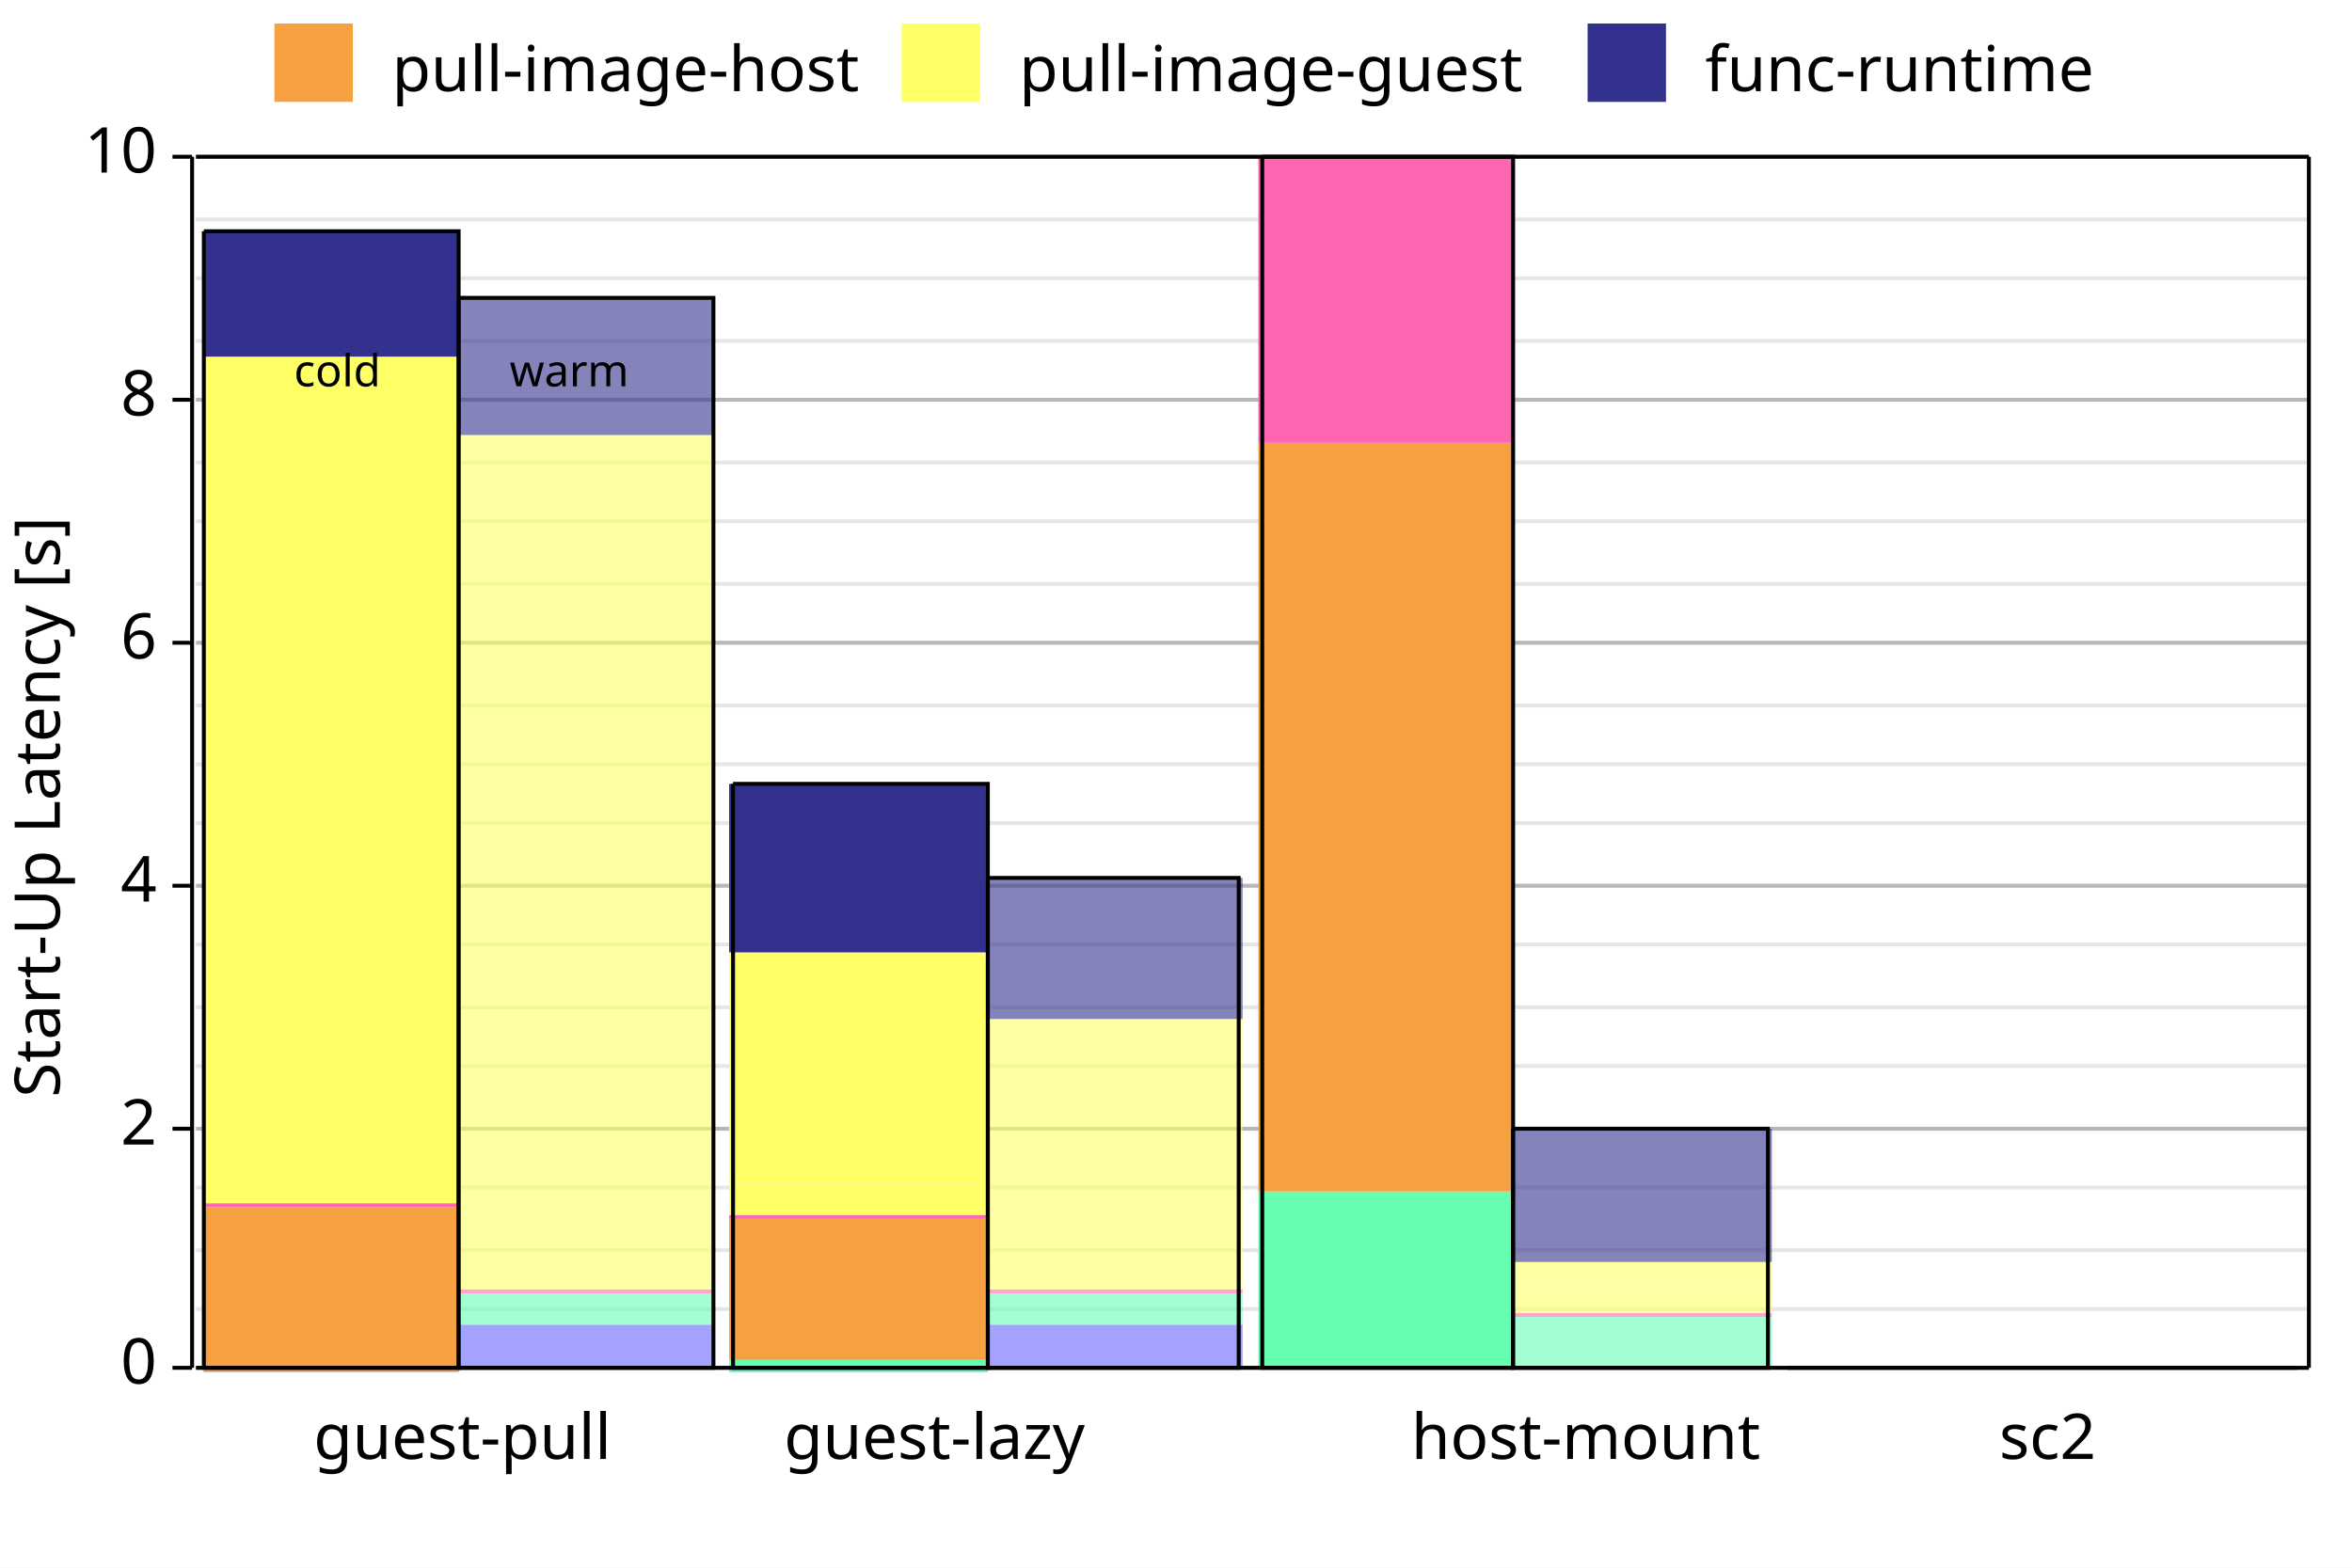
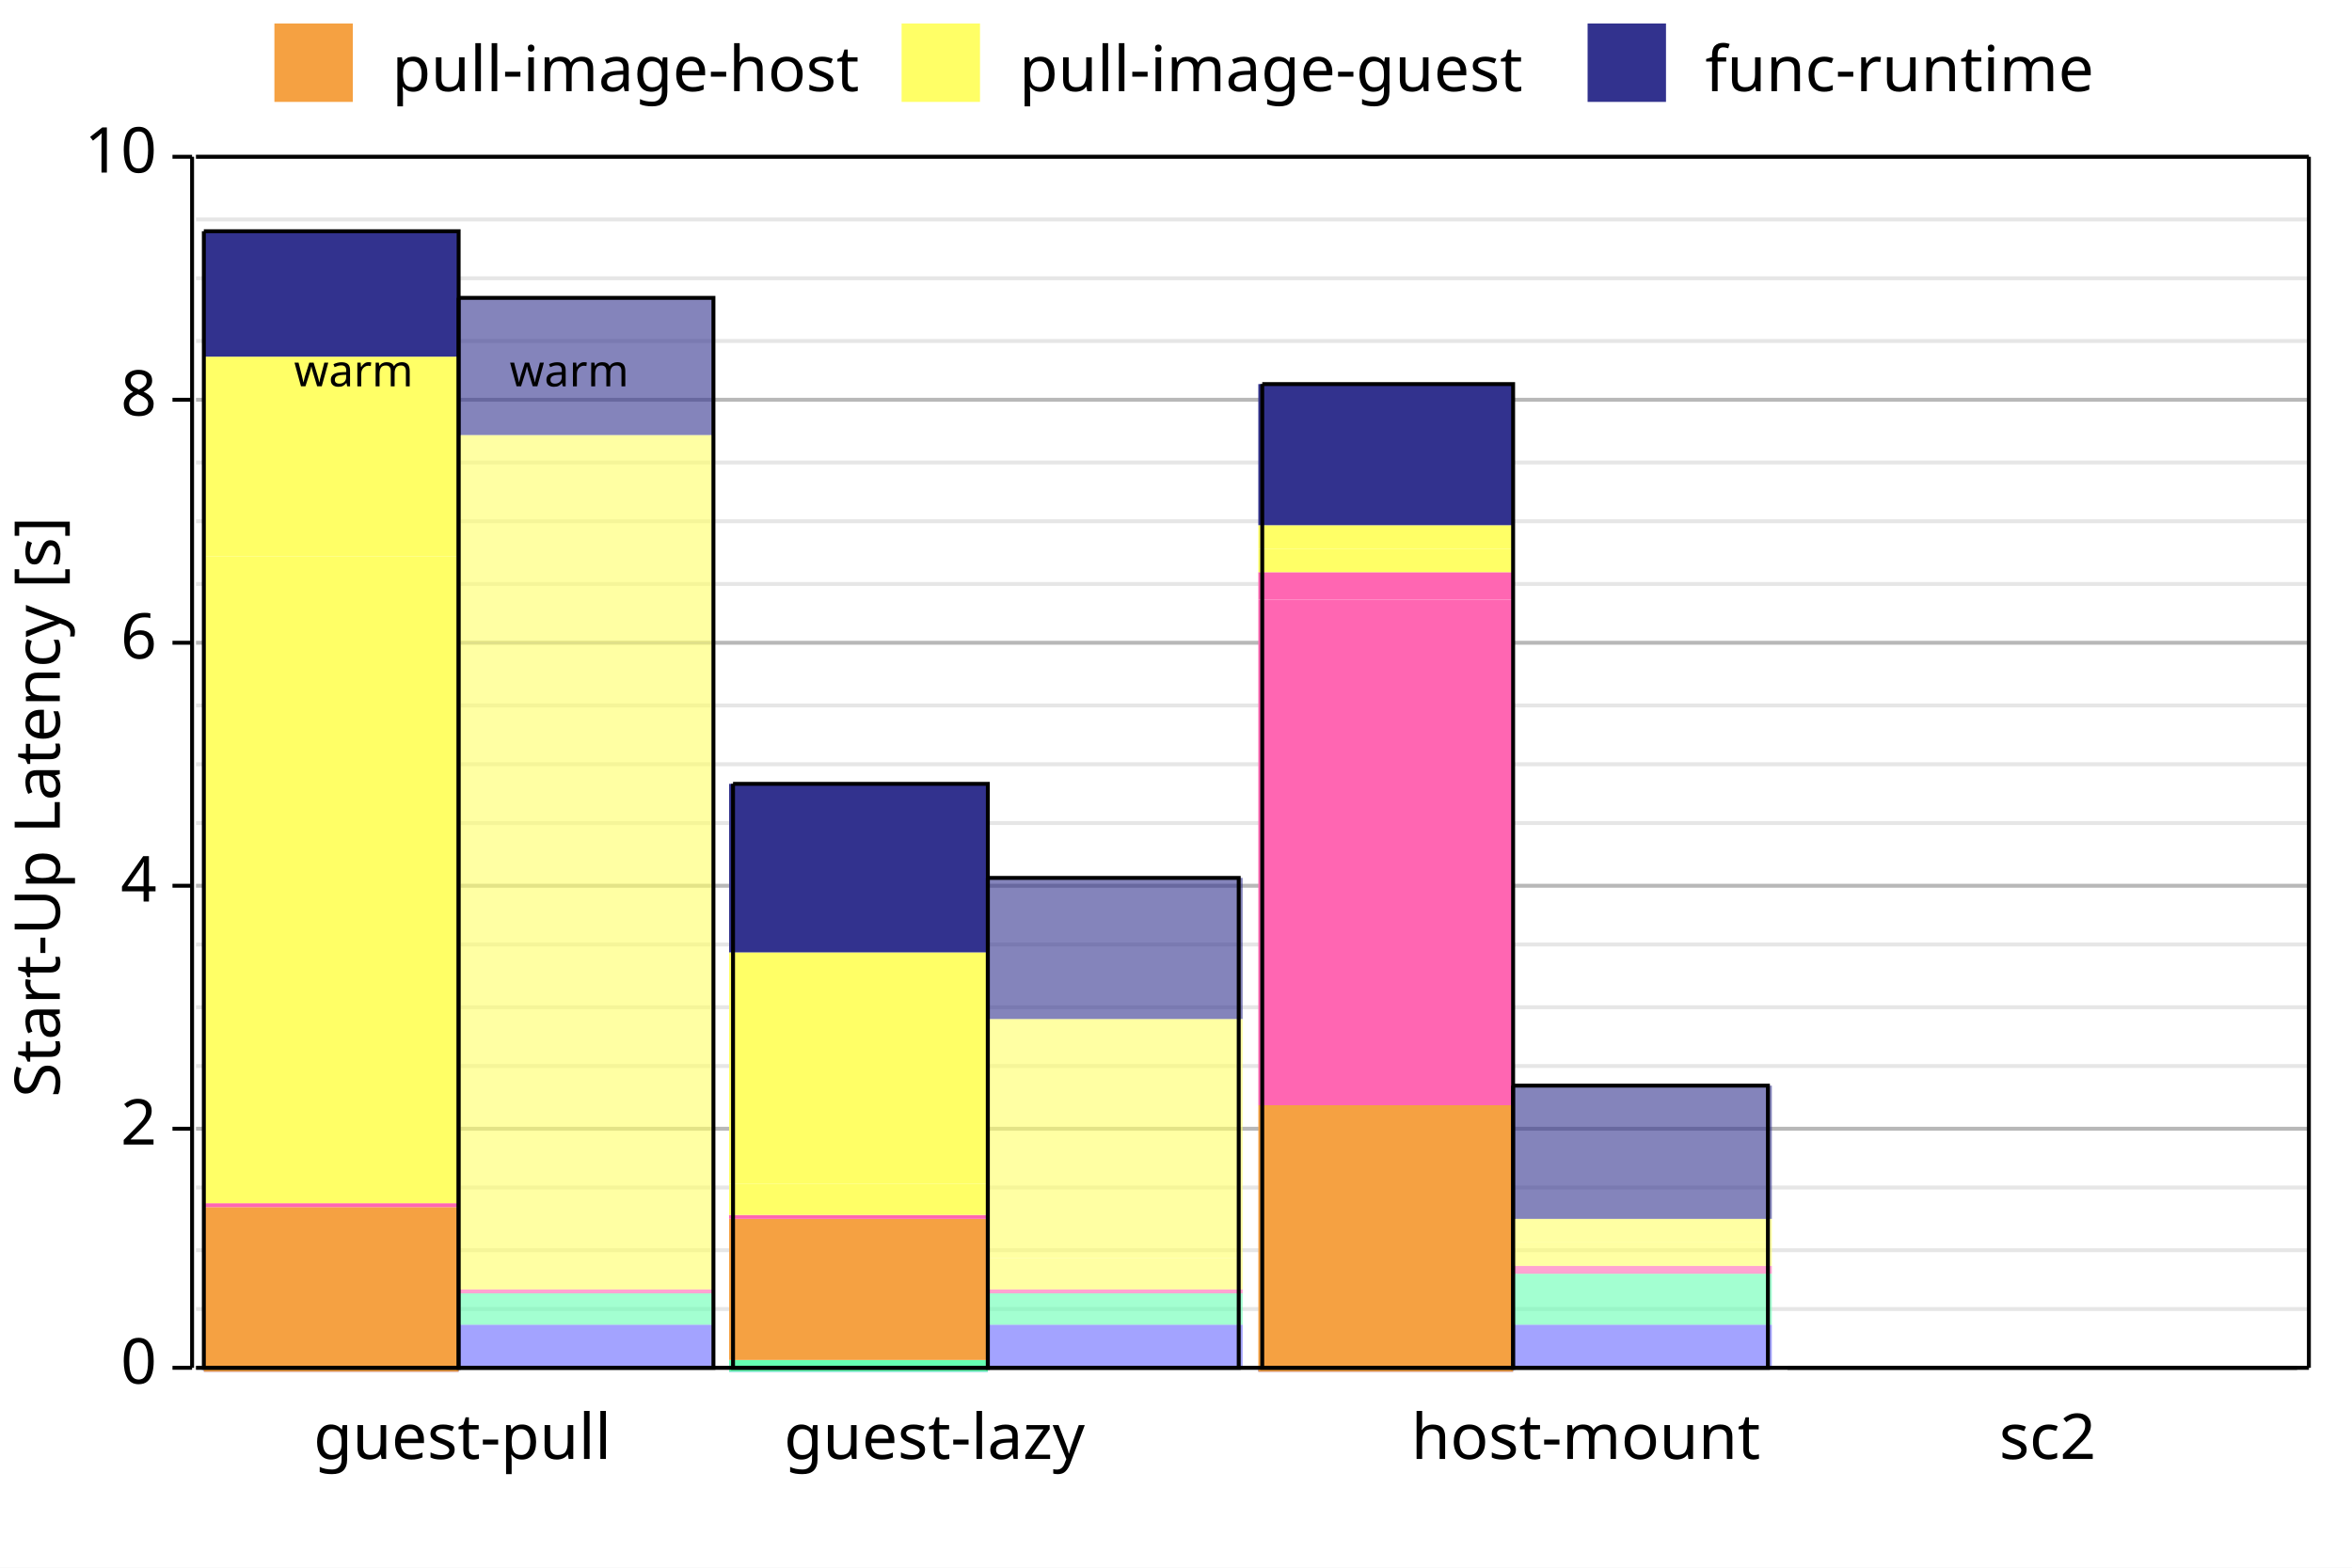
<svg xmlns="http://www.w3.org/2000/svg" width="600" height="400" viewBox="0 0 600 400">
  <rect x="0" y="0" width="600" height="400" opacity="1" fill="#FFFFFF" stroke="none" />
  <line opacity="0.1" stroke="#000000" stroke-width="1" x1="50" y1="349" x2="589" y2="349" />
  <line opacity="0.1" stroke="#000000" stroke-width="1" x1="50" y1="334" x2="589" y2="334" />
  <line opacity="0.1" stroke="#000000" stroke-width="1" x1="50" y1="319" x2="589" y2="319" />
  <line opacity="0.1" stroke="#000000" stroke-width="1" x1="50" y1="303" x2="589" y2="303" />
  <line opacity="0.1" stroke="#000000" stroke-width="1" x1="50" y1="288" x2="589" y2="288" />
  <line opacity="0.1" stroke="#000000" stroke-width="1" x1="50" y1="272" x2="589" y2="272" />
  <line opacity="0.1" stroke="#000000" stroke-width="1" x1="50" y1="257" x2="589" y2="257" />
  <line opacity="0.1" stroke="#000000" stroke-width="1" x1="50" y1="241" x2="589" y2="241" />
  <line opacity="0.1" stroke="#000000" stroke-width="1" x1="50" y1="226" x2="589" y2="226" />
  <line opacity="0.1" stroke="#000000" stroke-width="1" x1="50" y1="210" x2="589" y2="210" />
  <line opacity="0.1" stroke="#000000" stroke-width="1" x1="50" y1="195" x2="589" y2="195" />
  <line opacity="0.1" stroke="#000000" stroke-width="1" x1="50" y1="180" x2="589" y2="180" />
  <line opacity="0.1" stroke="#000000" stroke-width="1" x1="50" y1="164" x2="589" y2="164" />
  <line opacity="0.1" stroke="#000000" stroke-width="1" x1="50" y1="149" x2="589" y2="149" />
  <line opacity="0.1" stroke="#000000" stroke-width="1" x1="50" y1="133" x2="589" y2="133" />
  <line opacity="0.1" stroke="#000000" stroke-width="1" x1="50" y1="118" x2="589" y2="118" />
  <line opacity="0.1" stroke="#000000" stroke-width="1" x1="50" y1="102" x2="589" y2="102" />
  <line opacity="0.1" stroke="#000000" stroke-width="1" x1="50" y1="87" x2="589" y2="87" />
  <line opacity="0.1" stroke="#000000" stroke-width="1" x1="50" y1="71" x2="589" y2="71" />
  <line opacity="0.1" stroke="#000000" stroke-width="1" x1="50" y1="56" x2="589" y2="56" />
  <line opacity="0.1" stroke="#000000" stroke-width="1" x1="50" y1="40" x2="589" y2="40" />
  <line opacity="0.2" stroke="#000000" stroke-width="1" x1="50" y1="349" x2="589" y2="349" />
  <line opacity="0.2" stroke="#000000" stroke-width="1" x1="50" y1="288" x2="589" y2="288" />
  <line opacity="0.2" stroke="#000000" stroke-width="1" x1="50" y1="226" x2="589" y2="226" />
  <line opacity="0.2" stroke="#000000" stroke-width="1" x1="50" y1="164" x2="589" y2="164" />
  <line opacity="0.2" stroke="#000000" stroke-width="1" x1="50" y1="102" x2="589" y2="102" />
  <line opacity="0.2" stroke="#000000" stroke-width="1" x1="50" y1="40" x2="589" y2="40" />
  <polyline fill="none" opacity="1" stroke="#000000" stroke-width="1" points="49,40 49,349 " />
  <text x="40" y="349" dy="0.5ex" text-anchor="end" font-family="sans-serif" font-size="16.129" opacity="1" fill="#000000">
0
</text>
  <polyline fill="none" opacity="1" stroke="#000000" stroke-width="1" points="44,349 49,349 " />
  <text x="40" y="288" dy="0.5ex" text-anchor="end" font-family="sans-serif" font-size="16.129" opacity="1" fill="#000000">
2
</text>
  <polyline fill="none" opacity="1" stroke="#000000" stroke-width="1" points="44,288 49,288 " />
  <text x="40" y="226" dy="0.5ex" text-anchor="end" font-family="sans-serif" font-size="16.129" opacity="1" fill="#000000">
4
</text>
  <polyline fill="none" opacity="1" stroke="#000000" stroke-width="1" points="44,226 49,226 " />
  <text x="40" y="164" dy="0.5ex" text-anchor="end" font-family="sans-serif" font-size="16.129" opacity="1" fill="#000000">
6
</text>
  <polyline fill="none" opacity="1" stroke="#000000" stroke-width="1" points="44,164 49,164 " />
  <text x="40" y="102" dy="0.5ex" text-anchor="end" font-family="sans-serif" font-size="16.129" opacity="1" fill="#000000">
8
</text>
  <polyline fill="none" opacity="1" stroke="#000000" stroke-width="1" points="44,102 49,102 " />
  <text x="40" y="40" dy="0.5ex" text-anchor="end" font-family="sans-serif" font-size="16.129" opacity="1" fill="#000000">
10
</text>
  <polyline fill="none" opacity="1" stroke="#000000" stroke-width="1" points="44,40 49,40 " />
  <text x="3" y="280" dy="0.76em" text-anchor="start" font-family="sans-serif" font-size="16.129" opacity="1" fill="#000000" transform="rotate(270, 3, 280)">
Start-Up Latency [s]
</text>
  <rect x="52" y="349" width="65" height="1" opacity="1" fill="#6666FF" stroke="none" />
  <rect x="186" y="349" width="66" height="1" opacity="1" fill="#6666FF" stroke="none" />
-   <rect x="321" y="349" width="65" height="0" opacity="1" fill="#6666FF" stroke="none" />
+   <rect x="321" y="349" width="65" height="1" opacity="1" fill="#6666FF" stroke="none" />
  <rect x="456" y="349" width="65" height="0" opacity="1" fill="#6666FF" stroke="none" />
  <rect x="52" y="350" width="65" height="0" opacity="1" fill="#66FFB2" stroke="none" />
  <rect x="186" y="347" width="66" height="3" opacity="1" fill="#66FFB2" stroke="none" />
-   <rect x="321" y="304" width="65" height="45" opacity="1" fill="#66FFB2" stroke="none" />
+   <rect x="321" y="350" width="65" height="0" opacity="1" fill="#66FFB2" stroke="none" />
  <rect x="456" y="349" width="65" height="0" opacity="1" fill="#66FFB2" stroke="none" />
  <rect x="52" y="308" width="65" height="42" opacity="1" fill="#F5A142" stroke="none" />
  <rect x="186" y="311" width="66" height="36" opacity="1" fill="#F5A142" stroke="none" />
-   <rect x="321" y="113" width="65" height="191" opacity="1" fill="#F5A142" stroke="none" />
+   <rect x="321" y="282" width="65" height="68" opacity="1" fill="#F5A142" stroke="none" />
  <rect x="456" y="349" width="65" height="0" opacity="1" fill="#F5A142" stroke="none" />
  <rect x="52" y="308" width="65" height="0" opacity="1" fill="#FF66B2" stroke="none" />
  <rect x="186" y="310" width="66" height="1" opacity="1" fill="#FF66B2" stroke="none" />
-   <rect x="321" y="40" width="65" height="73" opacity="1" fill="#FF66B2" stroke="none" />
+   <rect x="321" y="153" width="65" height="129" opacity="1" fill="#FF66B2" stroke="none" />
  <rect x="456" y="349" width="65" height="0" opacity="1" fill="#FF66B2" stroke="none" />
  <rect x="52" y="307" width="65" height="1" opacity="1" fill="#FF66B2" stroke="none" />
  <rect x="186" y="310" width="66" height="0" opacity="1" fill="#FF66B2" stroke="none" />
-   <rect x="321" y="40" width="65" height="0" opacity="1" fill="#FF66B2" stroke="none" />
+   <rect x="321" y="146" width="65" height="7" opacity="1" fill="#FF66B2" stroke="none" />
  <rect x="456" y="349" width="65" height="0" opacity="1" fill="#FF66B2" stroke="none" />
  <rect x="52" y="142" width="65" height="165" opacity="1" fill="#FFFF66" stroke="none" />
  <rect x="186" y="302" width="66" height="8" opacity="1" fill="#FFFF66" stroke="none" />
-   <rect x="321" y="40" width="65" height="0" opacity="1" fill="#FFFF66" stroke="none" />
+   <rect x="321" y="140" width="65" height="6" opacity="1" fill="#FFFF66" stroke="none" />
  <rect x="456" y="349" width="65" height="0" opacity="1" fill="#FFFF66" stroke="none" />
  <rect x="52" y="91" width="65" height="51" opacity="1" fill="#FFFF66" stroke="none" />
  <rect x="186" y="243" width="66" height="59" opacity="1" fill="#FFFF66" stroke="none" />
-   <rect x="321" y="40" width="65" height="0" opacity="1" fill="#FFFF66" stroke="none" />
+   <rect x="321" y="134" width="65" height="6" opacity="1" fill="#FFFF66" stroke="none" />
  <rect x="456" y="349" width="65" height="0" opacity="1" fill="#FFFF66" stroke="none" />
  <rect x="52" y="59" width="65" height="32" opacity="1" fill="#32328E" stroke="none" />
  <rect x="186" y="200" width="66" height="43" opacity="1" fill="#32328E" stroke="none" />
-   <rect x="321" y="40" width="65" height="0" opacity="1" fill="#32328E" stroke="none" />
+   <rect x="321" y="98" width="65" height="36" opacity="1" fill="#32328E" stroke="none" />
  <rect x="456" y="349" width="65" height="0" opacity="1" fill="#32328E" stroke="none" />
  <polyline fill="none" opacity="1" stroke="#000000" stroke-width="1" points="52,59 117,59 117,349 52,349 52,59 " />
  <polyline fill="none" opacity="1" stroke="#000000" stroke-width="1" points="187,200 252,200 252,349 187,349 187,200 " />
-   <polyline fill="none" opacity="1" stroke="#000000" stroke-width="1" points="322,40 386,40 386,349 322,349 322,40 " />
+   <polyline fill="none" opacity="1" stroke="#000000" stroke-width="1" points="322,98 386,98 386,349 322,349 322,98 " />
  <polyline fill="none" opacity="1" stroke="#000000" stroke-width="1" points="456,349 521,349 521,349 456,349 456,349 " />
  <rect x="117" y="338" width="65" height="11" opacity="0.6" fill="#6666FF" stroke="none" />
  <rect x="252" y="338" width="65" height="11" opacity="0.6" fill="#6666FF" stroke="none" />
-   <rect x="386" y="349" width="66" height="0" opacity="0.6" fill="#6666FF" stroke="none" />
+   <rect x="386" y="338" width="66" height="11" opacity="0.6" fill="#6666FF" stroke="none" />
  <rect x="521" y="349" width="66" height="0" opacity="0.6" fill="#6666FF" stroke="none" />
  <rect x="117" y="330" width="65" height="8" opacity="0.6" fill="#66FFB2" stroke="none" />
  <rect x="252" y="330" width="65" height="8" opacity="0.6" fill="#66FFB2" stroke="none" />
-   <rect x="386" y="336" width="66" height="13" opacity="0.6" fill="#66FFB2" stroke="none" />
+   <rect x="386" y="325" width="66" height="13" opacity="0.6" fill="#66FFB2" stroke="none" />
  <rect x="521" y="349" width="66" height="0" opacity="0.6" fill="#66FFB2" stroke="none" />
  <rect x="117" y="330" width="65" height="0" opacity="0.6" fill="#F5A142" stroke="none" />
  <rect x="252" y="330" width="65" height="0" opacity="0.6" fill="#F5A142" stroke="none" />
-   <rect x="386" y="336" width="66" height="0" opacity="0.6" fill="#F5A142" stroke="none" />
+   <rect x="386" y="325" width="66" height="0" opacity="0.6" fill="#F5A142" stroke="none" />
  <rect x="521" y="349" width="66" height="0" opacity="0.6" fill="#F5A142" stroke="none" />
  <rect x="117" y="330" width="65" height="0" opacity="0.6" fill="#FF66B2" stroke="none" />
  <rect x="252" y="329" width="65" height="1" opacity="0.6" fill="#FF66B2" stroke="none" />
-   <rect x="386" y="336" width="66" height="0" opacity="0.6" fill="#FF66B2" stroke="none" />
+   <rect x="386" y="324" width="66" height="1" opacity="0.6" fill="#FF66B2" stroke="none" />
  <rect x="521" y="349" width="66" height="0" opacity="0.6" fill="#FF66B2" stroke="none" />
  <rect x="117" y="329" width="65" height="1" opacity="0.6" fill="#FF66B2" stroke="none" />
  <rect x="252" y="329" width="65" height="0" opacity="0.6" fill="#FF66B2" stroke="none" />
-   <rect x="386" y="335" width="66" height="1" opacity="0.6" fill="#FF66B2" stroke="none" />
+   <rect x="386" y="323" width="66" height="1" opacity="0.6" fill="#FF66B2" stroke="none" />
  <rect x="521" y="349" width="66" height="0" opacity="0.6" fill="#FF66B2" stroke="none" />
  <rect x="117" y="164" width="65" height="165" opacity="0.6" fill="#FFFF66" stroke="none" />
  <rect x="252" y="321" width="65" height="8" opacity="0.6" fill="#FFFF66" stroke="none" />
-   <rect x="386" y="328" width="66" height="7" opacity="0.6" fill="#FFFF66" stroke="none" />
+   <rect x="386" y="317" width="66" height="6" opacity="0.6" fill="#FFFF66" stroke="none" />
  <rect x="521" y="349" width="66" height="0" opacity="0.6" fill="#FFFF66" stroke="none" />
  <rect x="117" y="111" width="65" height="53" opacity="0.6" fill="#FFFF66" stroke="none" />
  <rect x="252" y="260" width="65" height="61" opacity="0.6" fill="#FFFF66" stroke="none" />
-   <rect x="386" y="322" width="66" height="6" opacity="0.6" fill="#FFFF66" stroke="none" />
+   <rect x="386" y="311" width="66" height="6" opacity="0.6" fill="#FFFF66" stroke="none" />
  <rect x="521" y="349" width="66" height="0" opacity="0.6" fill="#FFFF66" stroke="none" />
  <rect x="117" y="76" width="65" height="35" opacity="0.6" fill="#32328E" stroke="none" />
  <rect x="252" y="224" width="65" height="36" opacity="0.6" fill="#32328E" stroke="none" />
-   <rect x="386" y="288" width="66" height="34" opacity="0.6" fill="#32328E" stroke="none" />
+   <rect x="386" y="277" width="66" height="34" opacity="0.6" fill="#32328E" stroke="none" />
  <rect x="521" y="349" width="66" height="0" opacity="0.6" fill="#32328E" stroke="none" />
  <polyline fill="none" opacity="1" stroke="#000000" stroke-width="1" points="117,76 182,76 182,349 117,349 117,76 " />
  <polyline fill="none" opacity="1" stroke="#000000" stroke-width="1" points="252,224 316,224 316,349 252,349 252,224 " />
-   <polyline fill="none" opacity="1" stroke="#000000" stroke-width="1" points="386,288 451,288 451,349 386,349 386,288 " />
+   <polyline fill="none" opacity="1" stroke="#000000" stroke-width="1" points="386,277 451,277 451,349 386,349 386,277 " />
  <polyline fill="none" opacity="1" stroke="#000000" stroke-width="1" points="521,349 586,349 586,349 521,349 521,349 " />
  <polyline fill="none" opacity="1" stroke="#000000" stroke-width="1" points="50,40 589,40 " />
  <polyline fill="none" opacity="1" stroke="#000000" stroke-width="1" points="589,349 589,40 " />
  <polyline fill="none" opacity="1" stroke="#000000" stroke-width="1" points="50,349 589,349 " />
  <text x="80" y="360" dy="0.76em" text-anchor="start" font-family="sans-serif" font-size="16.129" opacity="1" fill="#000000">
guest-pull
</text>
  <text x="200" y="360" dy="0.76em" text-anchor="start" font-family="sans-serif" font-size="16.129" opacity="1" fill="#000000">
guest-lazy
</text>
  <text x="360" y="360" dy="0.76em" text-anchor="start" font-family="sans-serif" font-size="16.129" opacity="1" fill="#000000">
host-mount
</text>
  <text x="510" y="360" dy="0.76em" text-anchor="start" font-family="sans-serif" font-size="16.129" opacity="1" fill="#000000">
sc2
</text>
  <rect x="70" y="6" width="20" height="20" opacity="1" fill="#F5A142" stroke="none" />
  <text x="100" y="11" dy="0.76em" text-anchor="start" font-family="sans-serif" font-size="16.129" opacity="1" fill="#000000">
pull-image-host
</text>
  <rect x="230" y="6" width="20" height="20" opacity="1" fill="#FFFF66" stroke="none" />
  <text x="260" y="11" dy="0.76em" text-anchor="start" font-family="sans-serif" font-size="16.129" opacity="1" fill="#000000">
pull-image-guest
</text>
  <rect x="405" y="6" width="20" height="20" opacity="1" fill="#32328E" stroke="none" />
  <text x="435" y="11" dy="0.76em" text-anchor="start" font-family="sans-serif" font-size="16.129" opacity="1" fill="#000000">
func-runtime
</text>
  <text x="75" y="90" dy="0.76em" text-anchor="start" font-family="sans-serif" font-size="11.29" opacity="1" fill="#000000">
- cold
+ warm
</text>
  <text x="130" y="90" dy="0.76em" text-anchor="start" font-family="sans-serif" font-size="11.29" opacity="1" fill="#000000">
warm
</text>
</svg>
